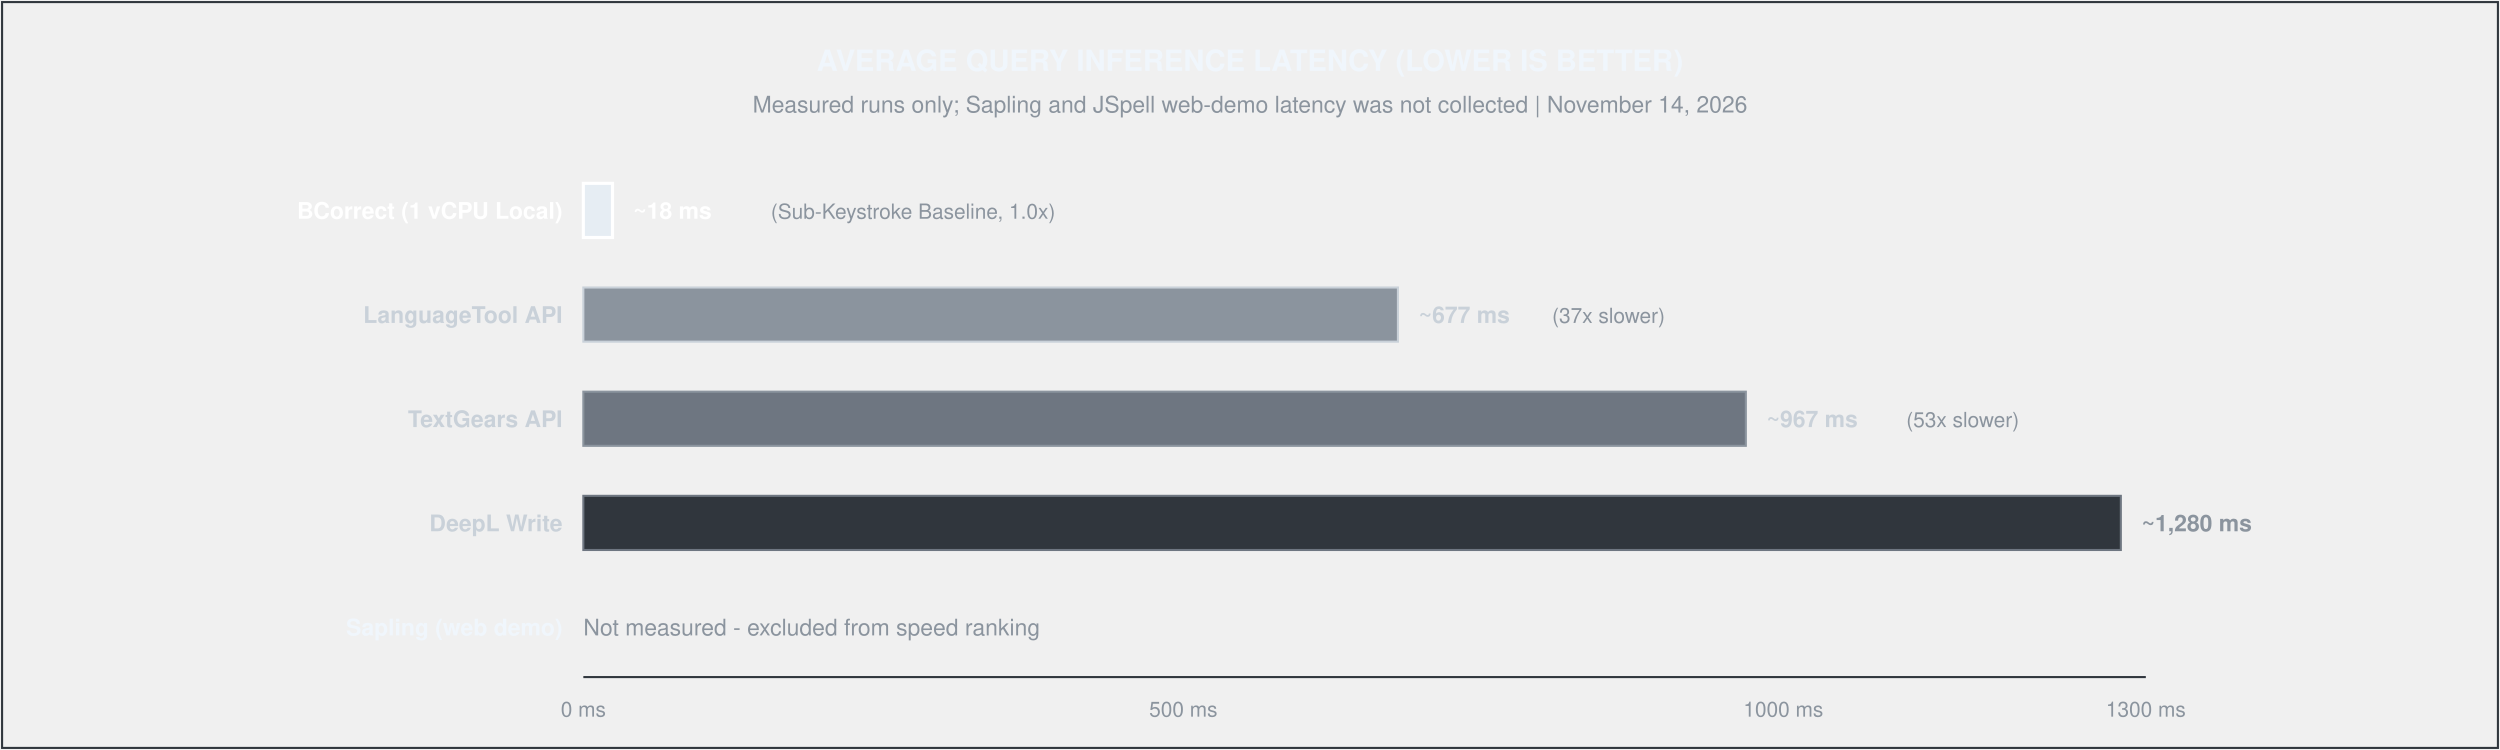
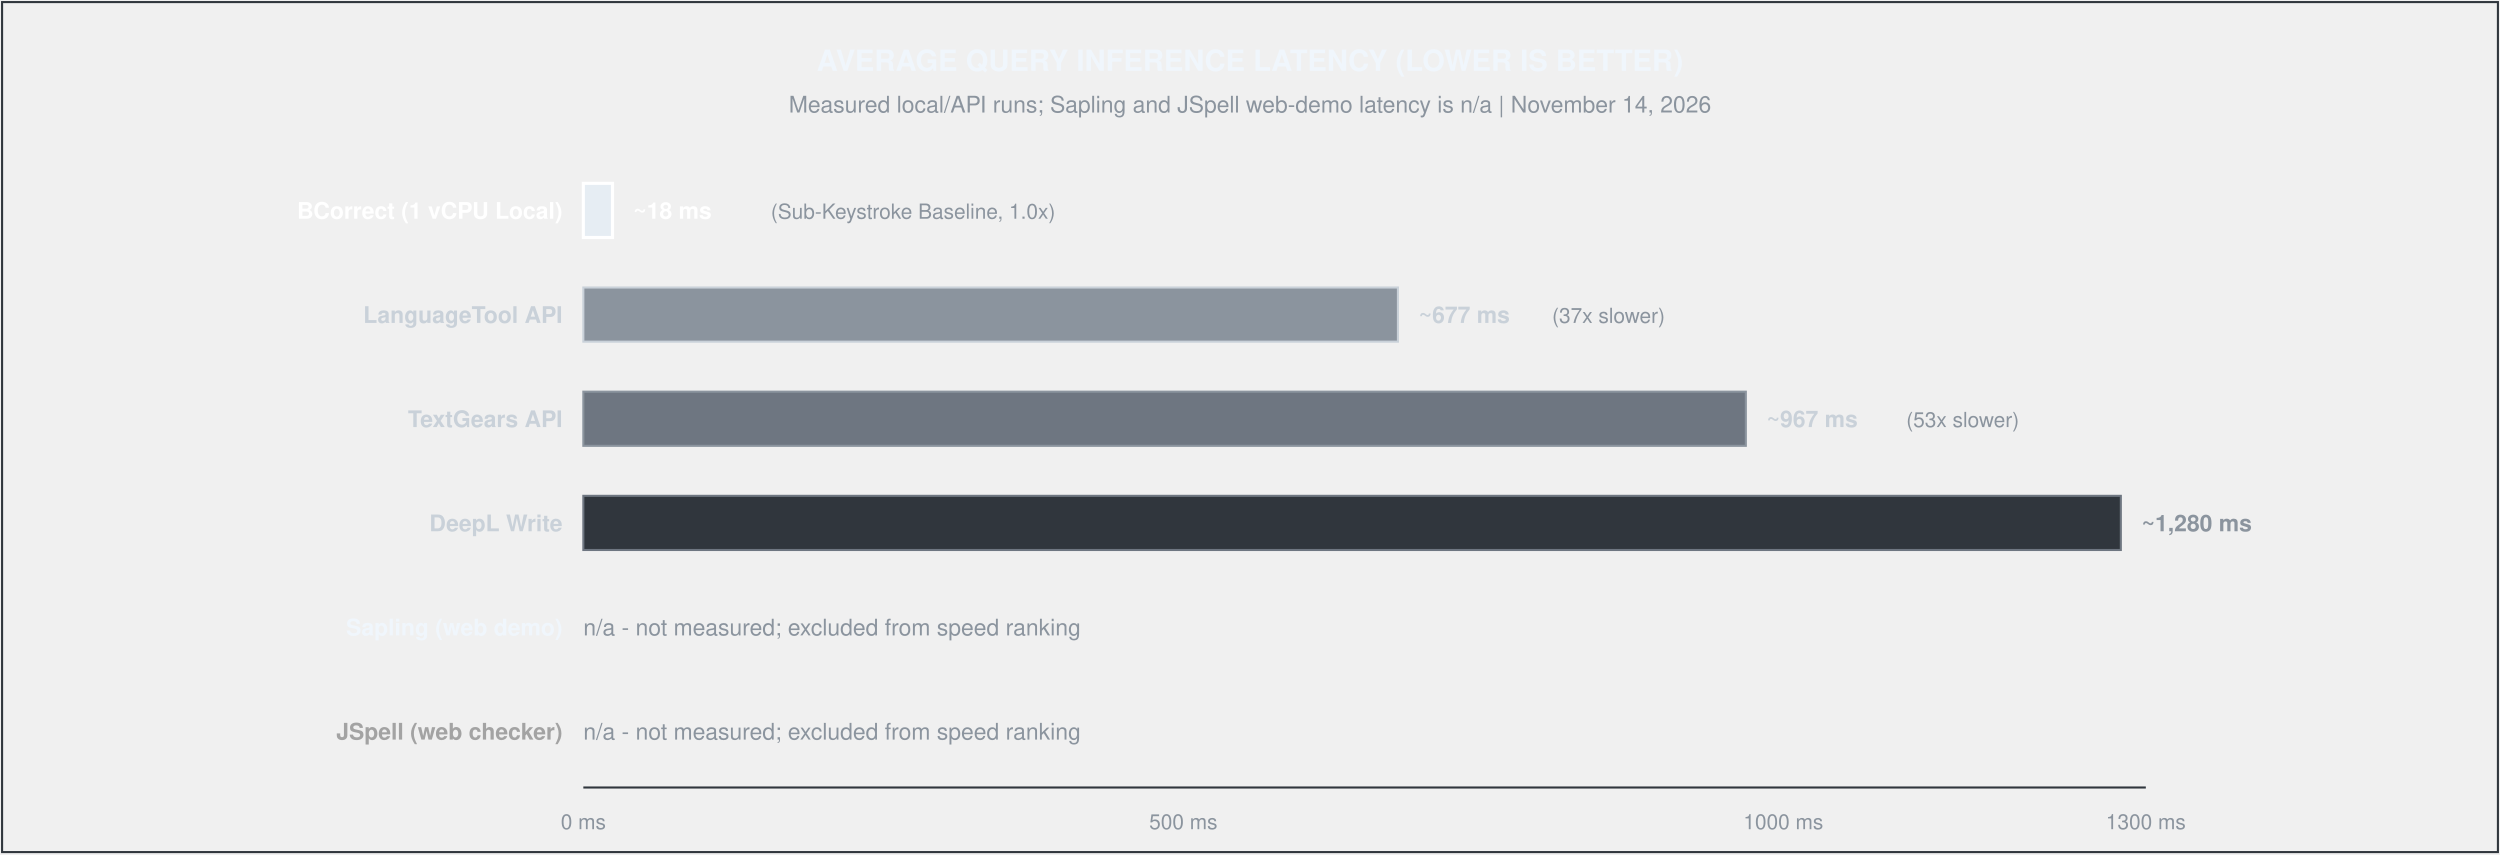
- <svg xmlns="http://www.w3.org/2000/svg" viewBox="0 0 1200 360" style="background:#0d1117; font-family:-apple-system,BlinkMacSystemFont,'Segoe UI',Helvetica,Arial,sans-serif;">
-   <rect x="1" y="1" width="1198" height="358" fill="none" stroke="#30363d" stroke-width="1" />
+ <svg xmlns="http://www.w3.org/2000/svg" viewBox="0 0 1200 410" style="background:#0d1117; font-family:-apple-system,BlinkMacSystemFont,'Segoe UI',Helvetica,Arial,sans-serif;">
+   <rect x="1" y="1" width="1198" height="408" fill="none" stroke="#30363d" stroke-width="1" />
  <text x="600" y="34" fill="#f0f6fc" font-size="14" font-weight="700" text-anchor="middle">AVERAGE QUERY INFERENCE LATENCY (LOWER IS BETTER)</text>
-   <text x="600" y="54" fill="#8b949e" font-size="11" text-anchor="middle">Measured runs only; Sapling and JSpell web-demo latency was not collected | November 14, 2026</text>
+   <text x="600" y="54" fill="#8b949e" font-size="11" text-anchor="middle">Measured local/API runs; Sapling and JSpell web-demo latency is n/a | November 14, 2026</text>
  <text x="270" y="105" fill="#ffffff" font-size="11" font-weight="700" text-anchor="end">BCorrect (1 vCPU Local)</text>
  <rect x="280" y="88" width="14" height="26" fill="#e6edf3" stroke="#ffffff" stroke-width="1.5" />
  <text x="304" y="105" fill="#ffffff" font-size="11" font-weight="700">~18 ms</text>
  <text x="370" y="105" fill="#8b949e" font-size="10">(Sub-Keystroke Baseline, 1.0x)</text>
  <text x="270" y="155" fill="#c9d1d9" font-size="11" font-weight="600" text-anchor="end">LanguageTool API</text>
  <rect x="280" y="138" width="391" height="26" fill="#8b949e" stroke="#c9d1d9" stroke-width="1" />
  <text x="681" y="155" fill="#c9d1d9" font-size="11" font-weight="600">~677 ms</text>
  <text x="745" y="155" fill="#8b949e" font-size="10">(37x slower)</text>
  <text x="270" y="205" fill="#c9d1d9" font-size="11" font-weight="600" text-anchor="end">TextGears API</text>
  <rect x="280" y="188" width="558" height="26" fill="#6e7681" stroke="#8b949e" stroke-width="1" />
  <text x="848" y="205" fill="#c9d1d9" font-size="11" font-weight="600">~967 ms</text>
  <text x="915" y="205" fill="#8b949e" font-size="10">(53x slower)</text>
  <text x="270" y="255" fill="#c9d1d9" font-size="11" font-weight="600" text-anchor="end">DeepL Write</text>
  <rect x="280" y="238" width="738" height="26" fill="#30363d" stroke="#6e7681" stroke-width="1" />
  <text x="1028" y="255" fill="#8b949e" font-size="11" font-weight="600">~1,280 ms</text>
  <text x="270" y="305" fill="#f0f6fc" font-size="11" font-weight="600" text-anchor="end">Sapling (web demo)</text>
-   <text x="280" y="305" fill="#8b949e" font-size="11">Not measured - excluded from speed ranking</text>
-   <line x1="280" y1="325" x2="1030" y2="325" stroke="#30363d" stroke-width="1" />
-   <text x="280" y="344" fill="#8b949e" font-size="10" text-anchor="middle">0 ms</text>
-   <text x="568" y="344" fill="#8b949e" font-size="10" text-anchor="middle">500 ms</text>
-   <text x="856" y="344" fill="#8b949e" font-size="10" text-anchor="middle">1000 ms</text>
-   <text x="1030" y="344" fill="#8b949e" font-size="10" text-anchor="middle">1300 ms</text>
+   <text x="280" y="305" fill="#8b949e" font-size="11">n/a - not measured; excluded from speed ranking</text>
+   <text x="270" y="355" fill="#a3a3a3" font-size="11" font-weight="600" text-anchor="end">JSpell (web checker)</text>
+   <text x="280" y="355" fill="#8b949e" font-size="11">n/a - not measured; excluded from speed ranking</text>
+   <line x1="280" y1="378" x2="1030" y2="378" stroke="#30363d" stroke-width="1" />
+   <text x="280" y="398" fill="#8b949e" font-size="10" text-anchor="middle">0 ms</text>
+   <text x="568" y="398" fill="#8b949e" font-size="10" text-anchor="middle">500 ms</text>
+   <text x="856" y="398" fill="#8b949e" font-size="10" text-anchor="middle">1000 ms</text>
+   <text x="1030" y="398" fill="#8b949e" font-size="10" text-anchor="middle">1300 ms</text>
</svg>
